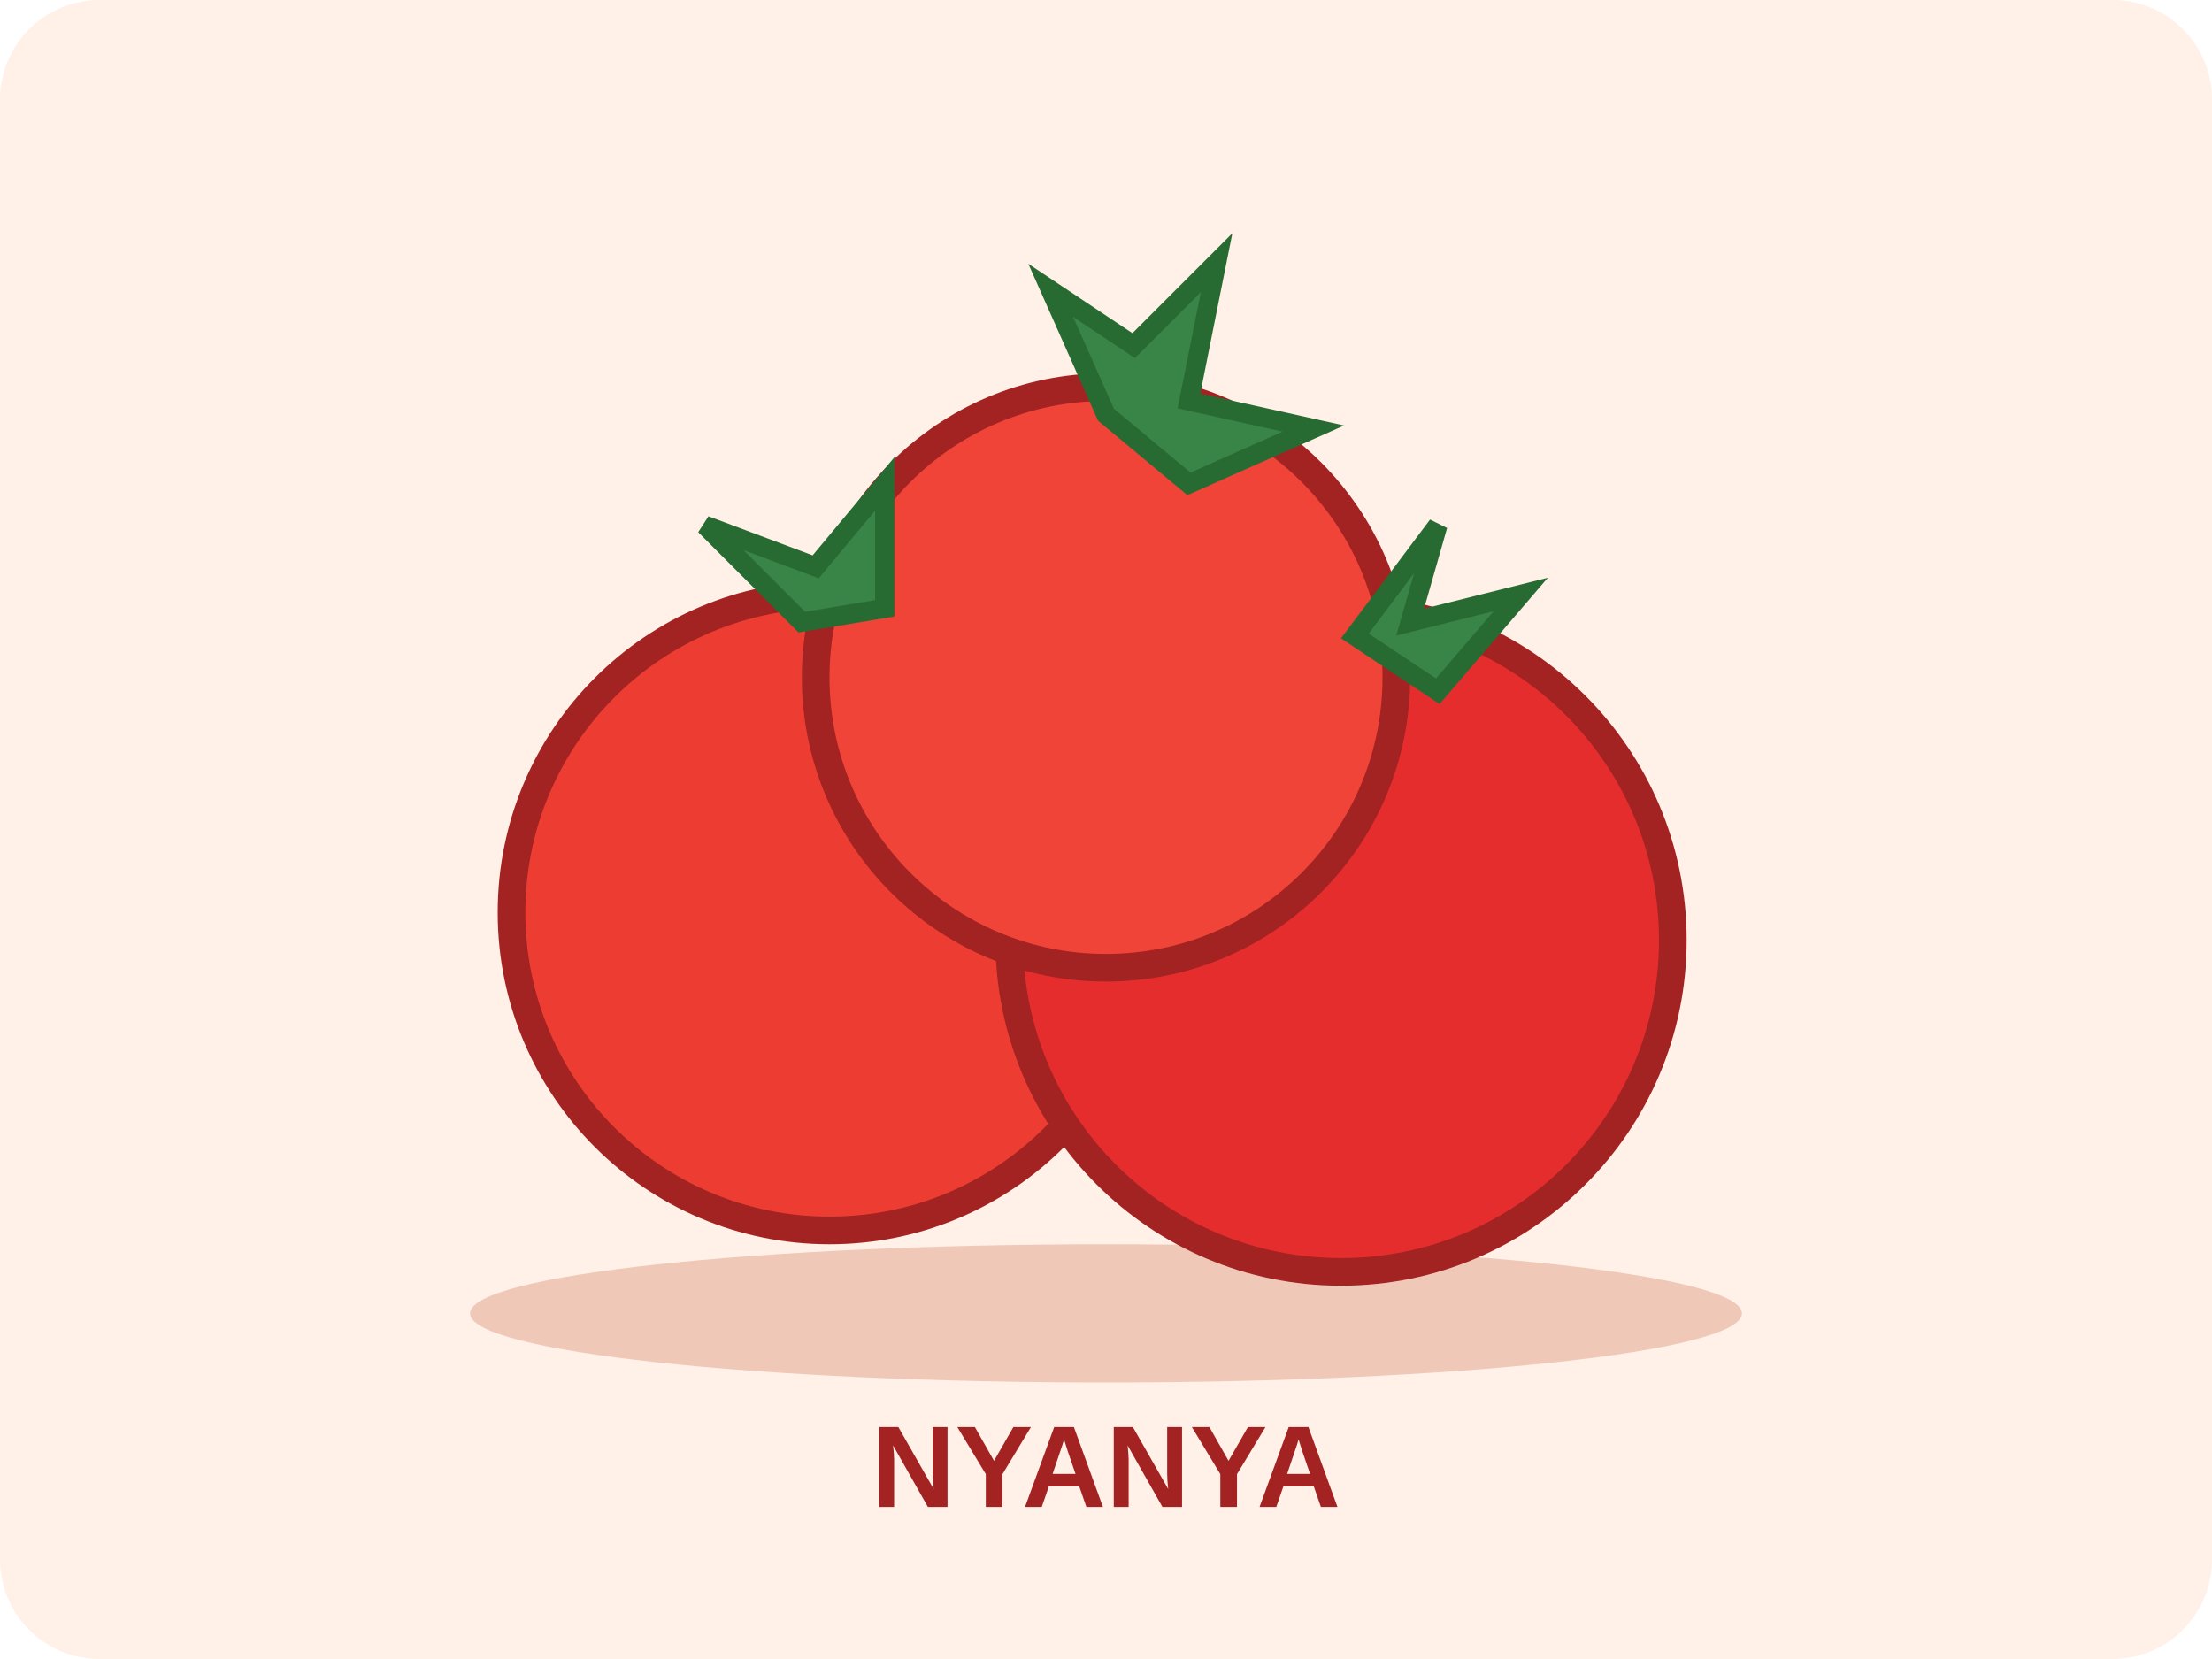
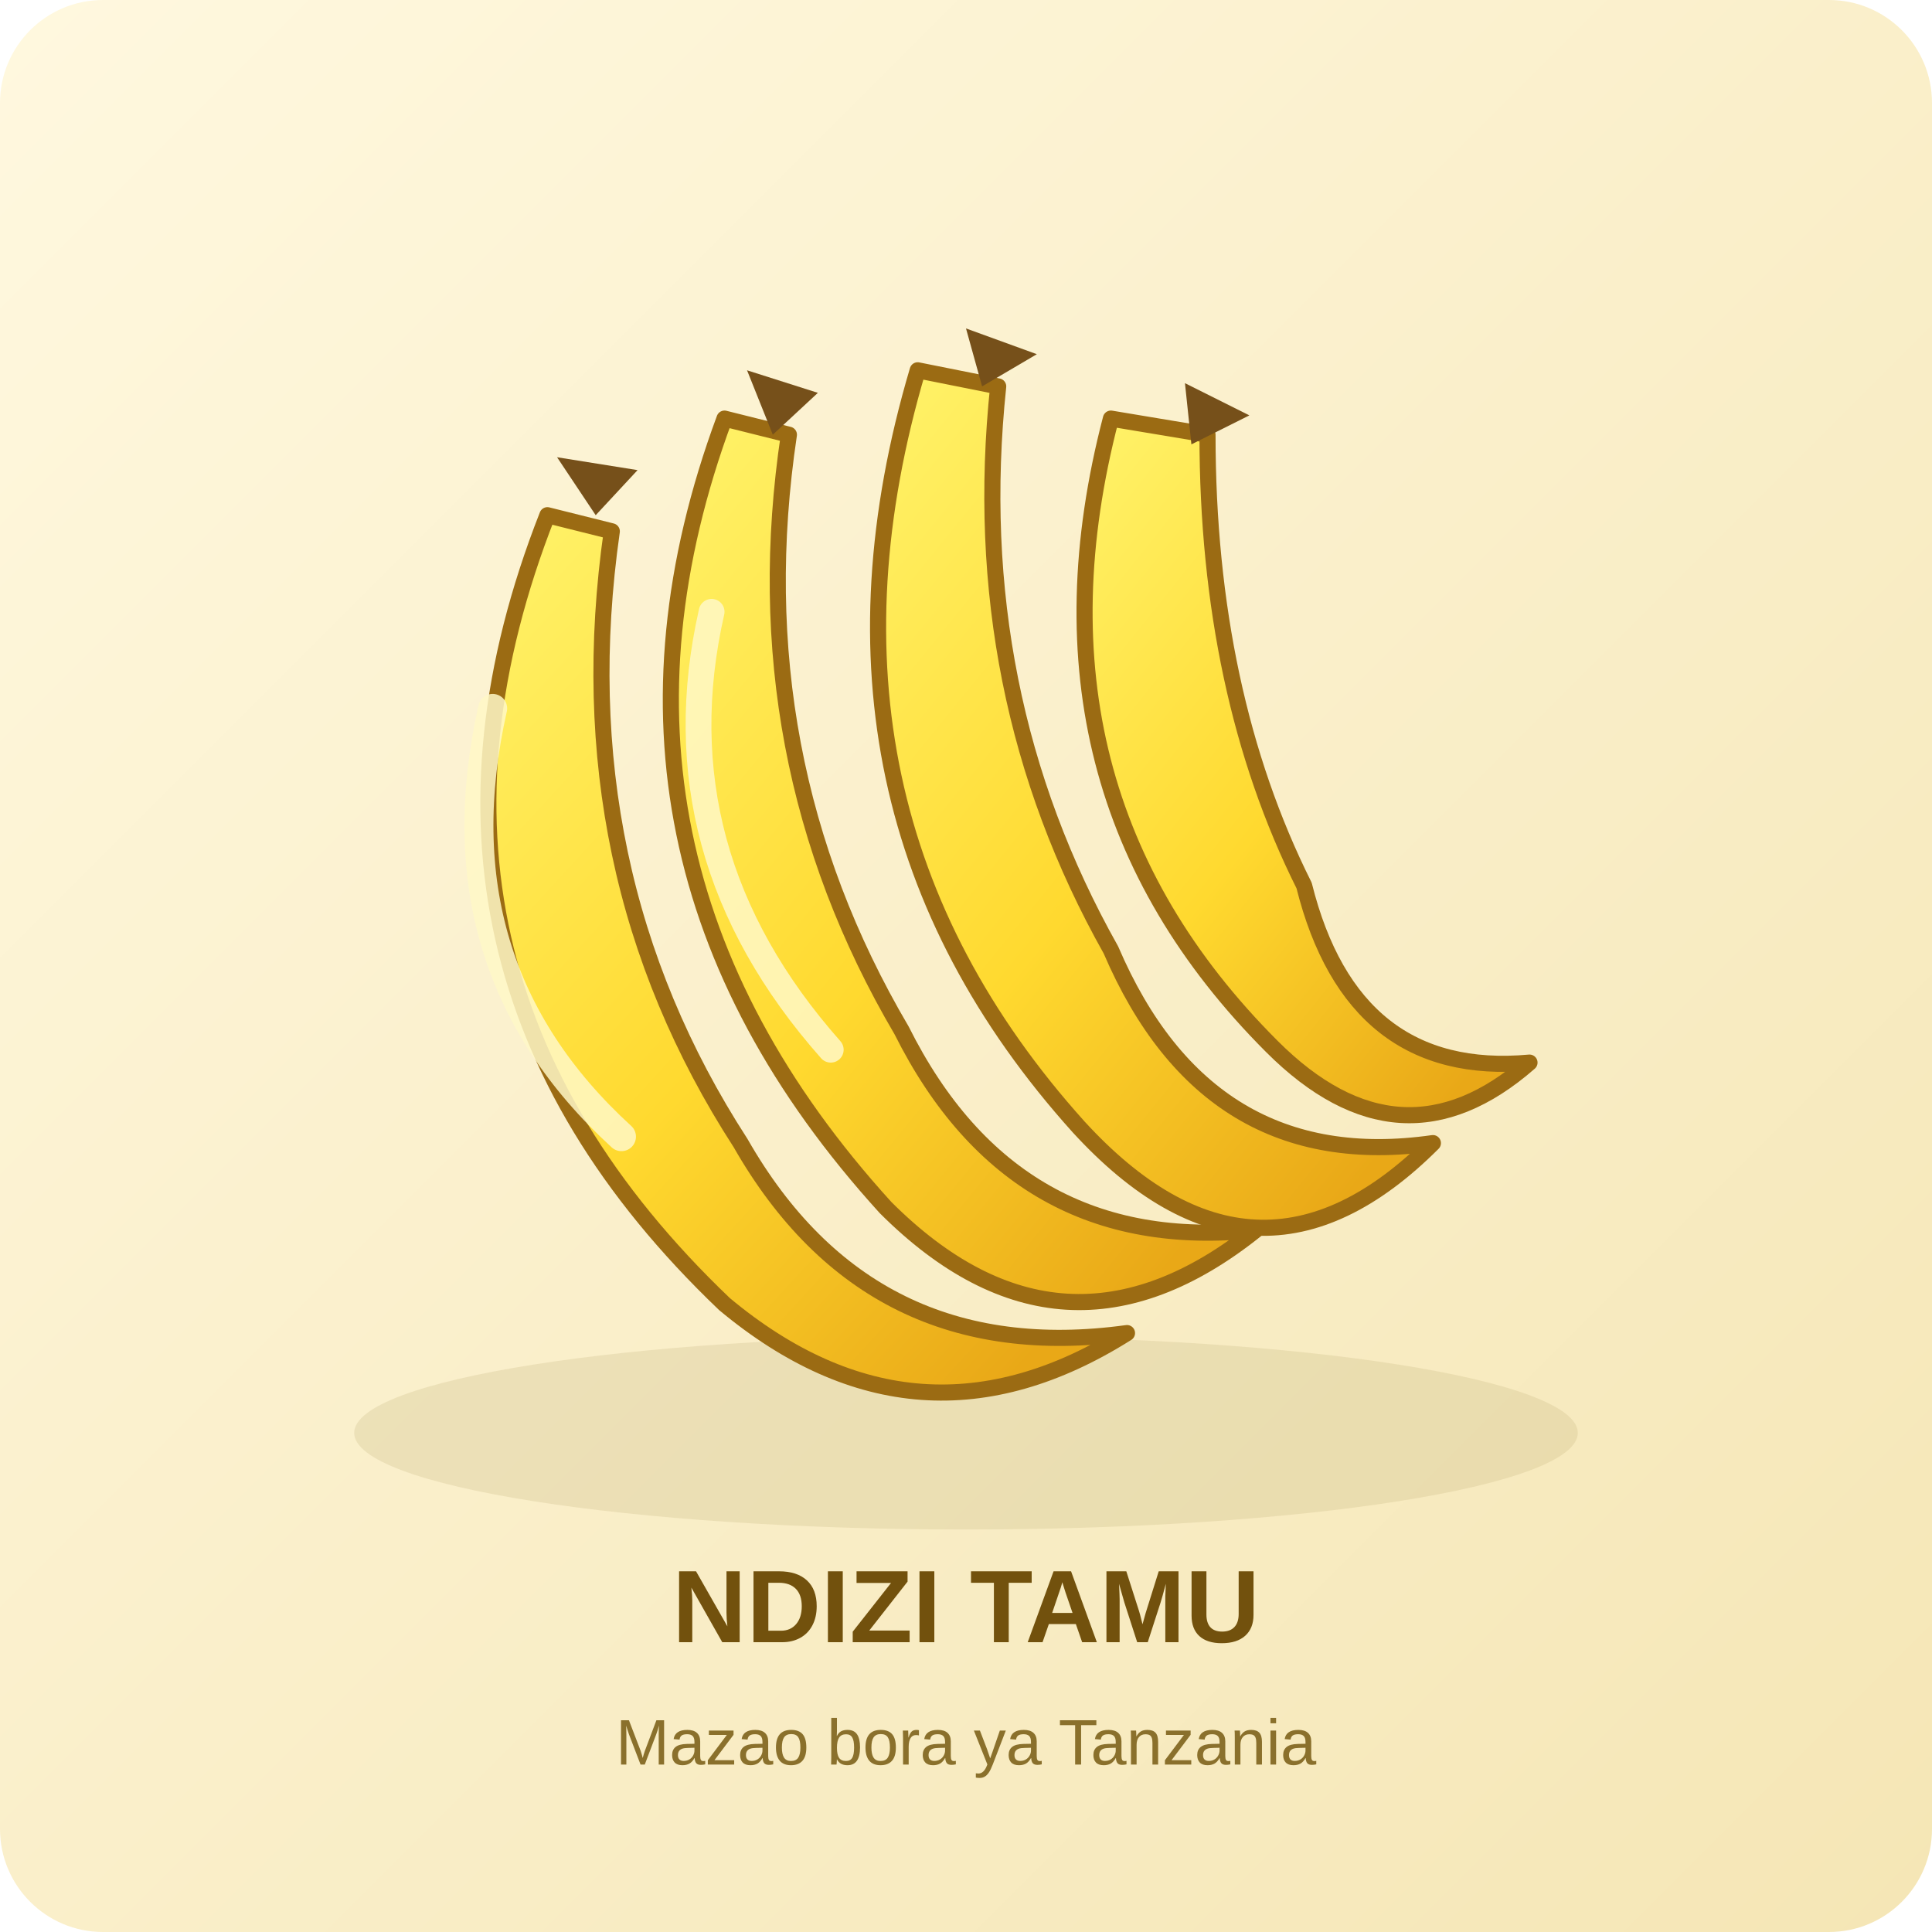
- <svg xmlns="http://www.w3.org/2000/svg" viewBox="0 0 800 600">
-   <rect width="800" height="600" rx="36" fill="#fff0e8" />
-   <ellipse cx="400" cy="475" rx="230" ry="25" fill="#f0c8b8" />
-   <g stroke="#a32222" stroke-width="10">
-     <circle cx="300" cy="330" r="115" fill="#ed3d32" />
-     <circle cx="485" cy="340" r="120" fill="#e52d2d" />
-     <circle cx="400" cy="245" r="105" fill="#f04438" />
+ <svg xmlns="http://www.w3.org/2000/svg" viewBox="0 0 600 600" width="600" height="600">
+   <defs>
+     <linearGradient id="bg" x1="0" y1="0" x2="1" y2="1">
+       <stop offset="0%" stop-color="#fff8df" />
+       <stop offset="100%" stop-color="#f5e6b5" />
+     </linearGradient>
+     <linearGradient id="banana" x1="0" y1="0" x2="0.8" y2="1">
+       <stop offset="0%" stop-color="#fff36b" />
+       <stop offset="55%" stop-color="#ffd92f" />
+       <stop offset="100%" stop-color="#e9a817" />
+     </linearGradient>
+   </defs>
+   <rect width="600" height="600" rx="32" fill="url(#bg)" />
+   <ellipse cx="300" cy="445" rx="190" ry="30" fill="#b6a36a" opacity="0.2" />
+   <g stroke="#9b6b13" stroke-width="5" stroke-linejoin="round">
+     <path d="M170 160 Q115 300 225 405 Q285 455 350 414 Q270 425 230 355 Q175 270 190 165 Z" fill="url(#banana)" />
+     <path d="M225 130 Q175 265 275 375 Q330 430 390 382 Q315 390 280 320 Q230 235 245 135 Z" fill="url(#banana)" />
+     <path d="M285 115 Q245 250 335 350 Q390 410 445 355 Q375 365 345 295 Q300 215 310 120 Z" fill="url(#banana)" />
+     <path d="M345 130 Q315 245 395 325 Q435 365 475 330 Q420 335 405 275 Q375 215 375 135 Z" fill="url(#banana)" />
  </g>
-   <g fill="#398447" stroke="#286b32" stroke-width="7">
-     <path d="M400 150 L380 105 L410 125 L440 95 L430 145 L475 155 L430 175 L400 150Z" />
-     <path d="M290 225 L255 190 L295 205 L320 175 L320 220Z" />
-     <path d="M490 230 L520 190 L510 225 L550 215 L520 250Z" />
+   <g fill="#76501a">
+     <path d="M185 160 l-12 -18 25 4 Z" />
+     <path d="M240 135 l-8 -20 22 7 Z" />
+     <path d="M305 120 l-5 -18 22 8 Z" />
+     <path d="M370 138 l-2 -19 20 10 Z" />
  </g>
-   <text x="400" y="545" font-size="42" text-anchor="middle" font-family="Arial" font-weight="bold" fill="#a32222">NYANYA</text>
+   <g fill="#fff8c7" opacity="0.85">
+     <path d="M153 220 Q135 300 193 353" fill="none" stroke="#fff8c7" stroke-width="9" stroke-linecap="round" />
+     <path d="M221 190 Q204 265 258 326" fill="none" stroke="#fff8c7" stroke-width="8" stroke-linecap="round" />
+   </g>
+   <text x="300" y="510" text-anchor="middle" font-family="Arial, sans-serif" font-size="32" font-weight="bold" fill="#72510d">NDIZI TAMU</text>
+   <text x="300" y="548" text-anchor="middle" font-family="Arial, sans-serif" font-size="20" fill="#8a702c">Mazao bora ya Tanzania</text>
</svg>
